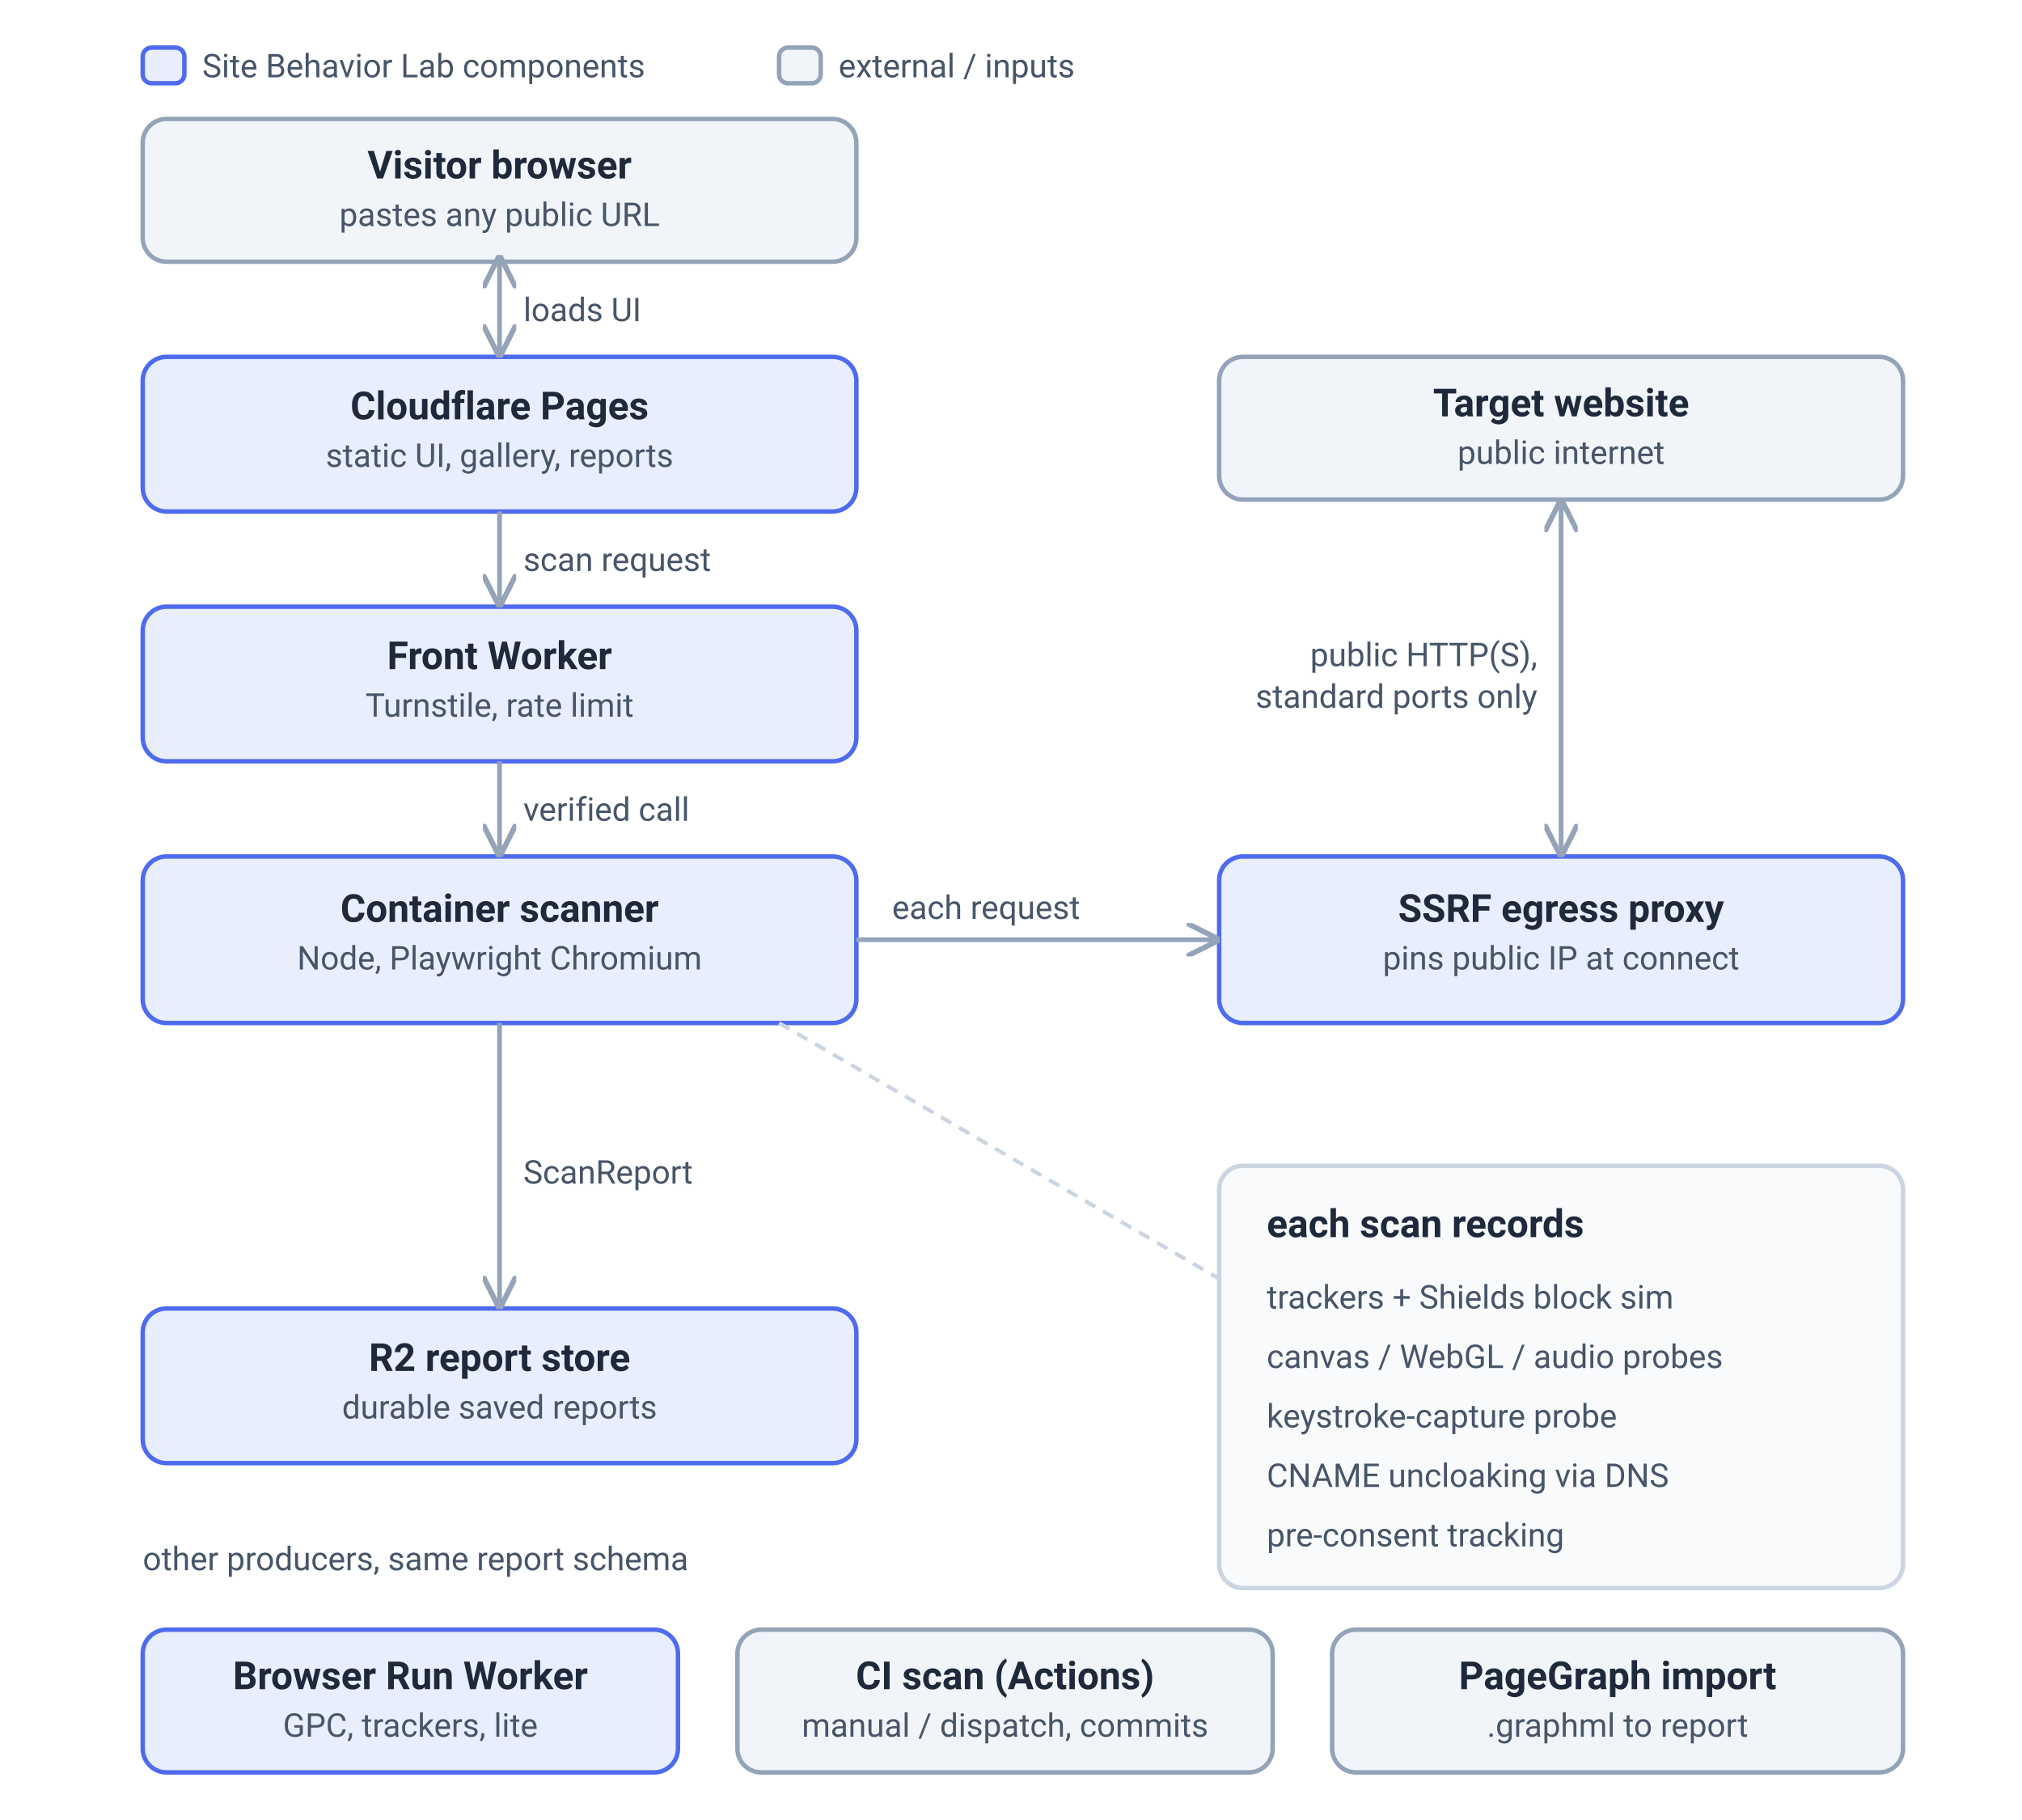
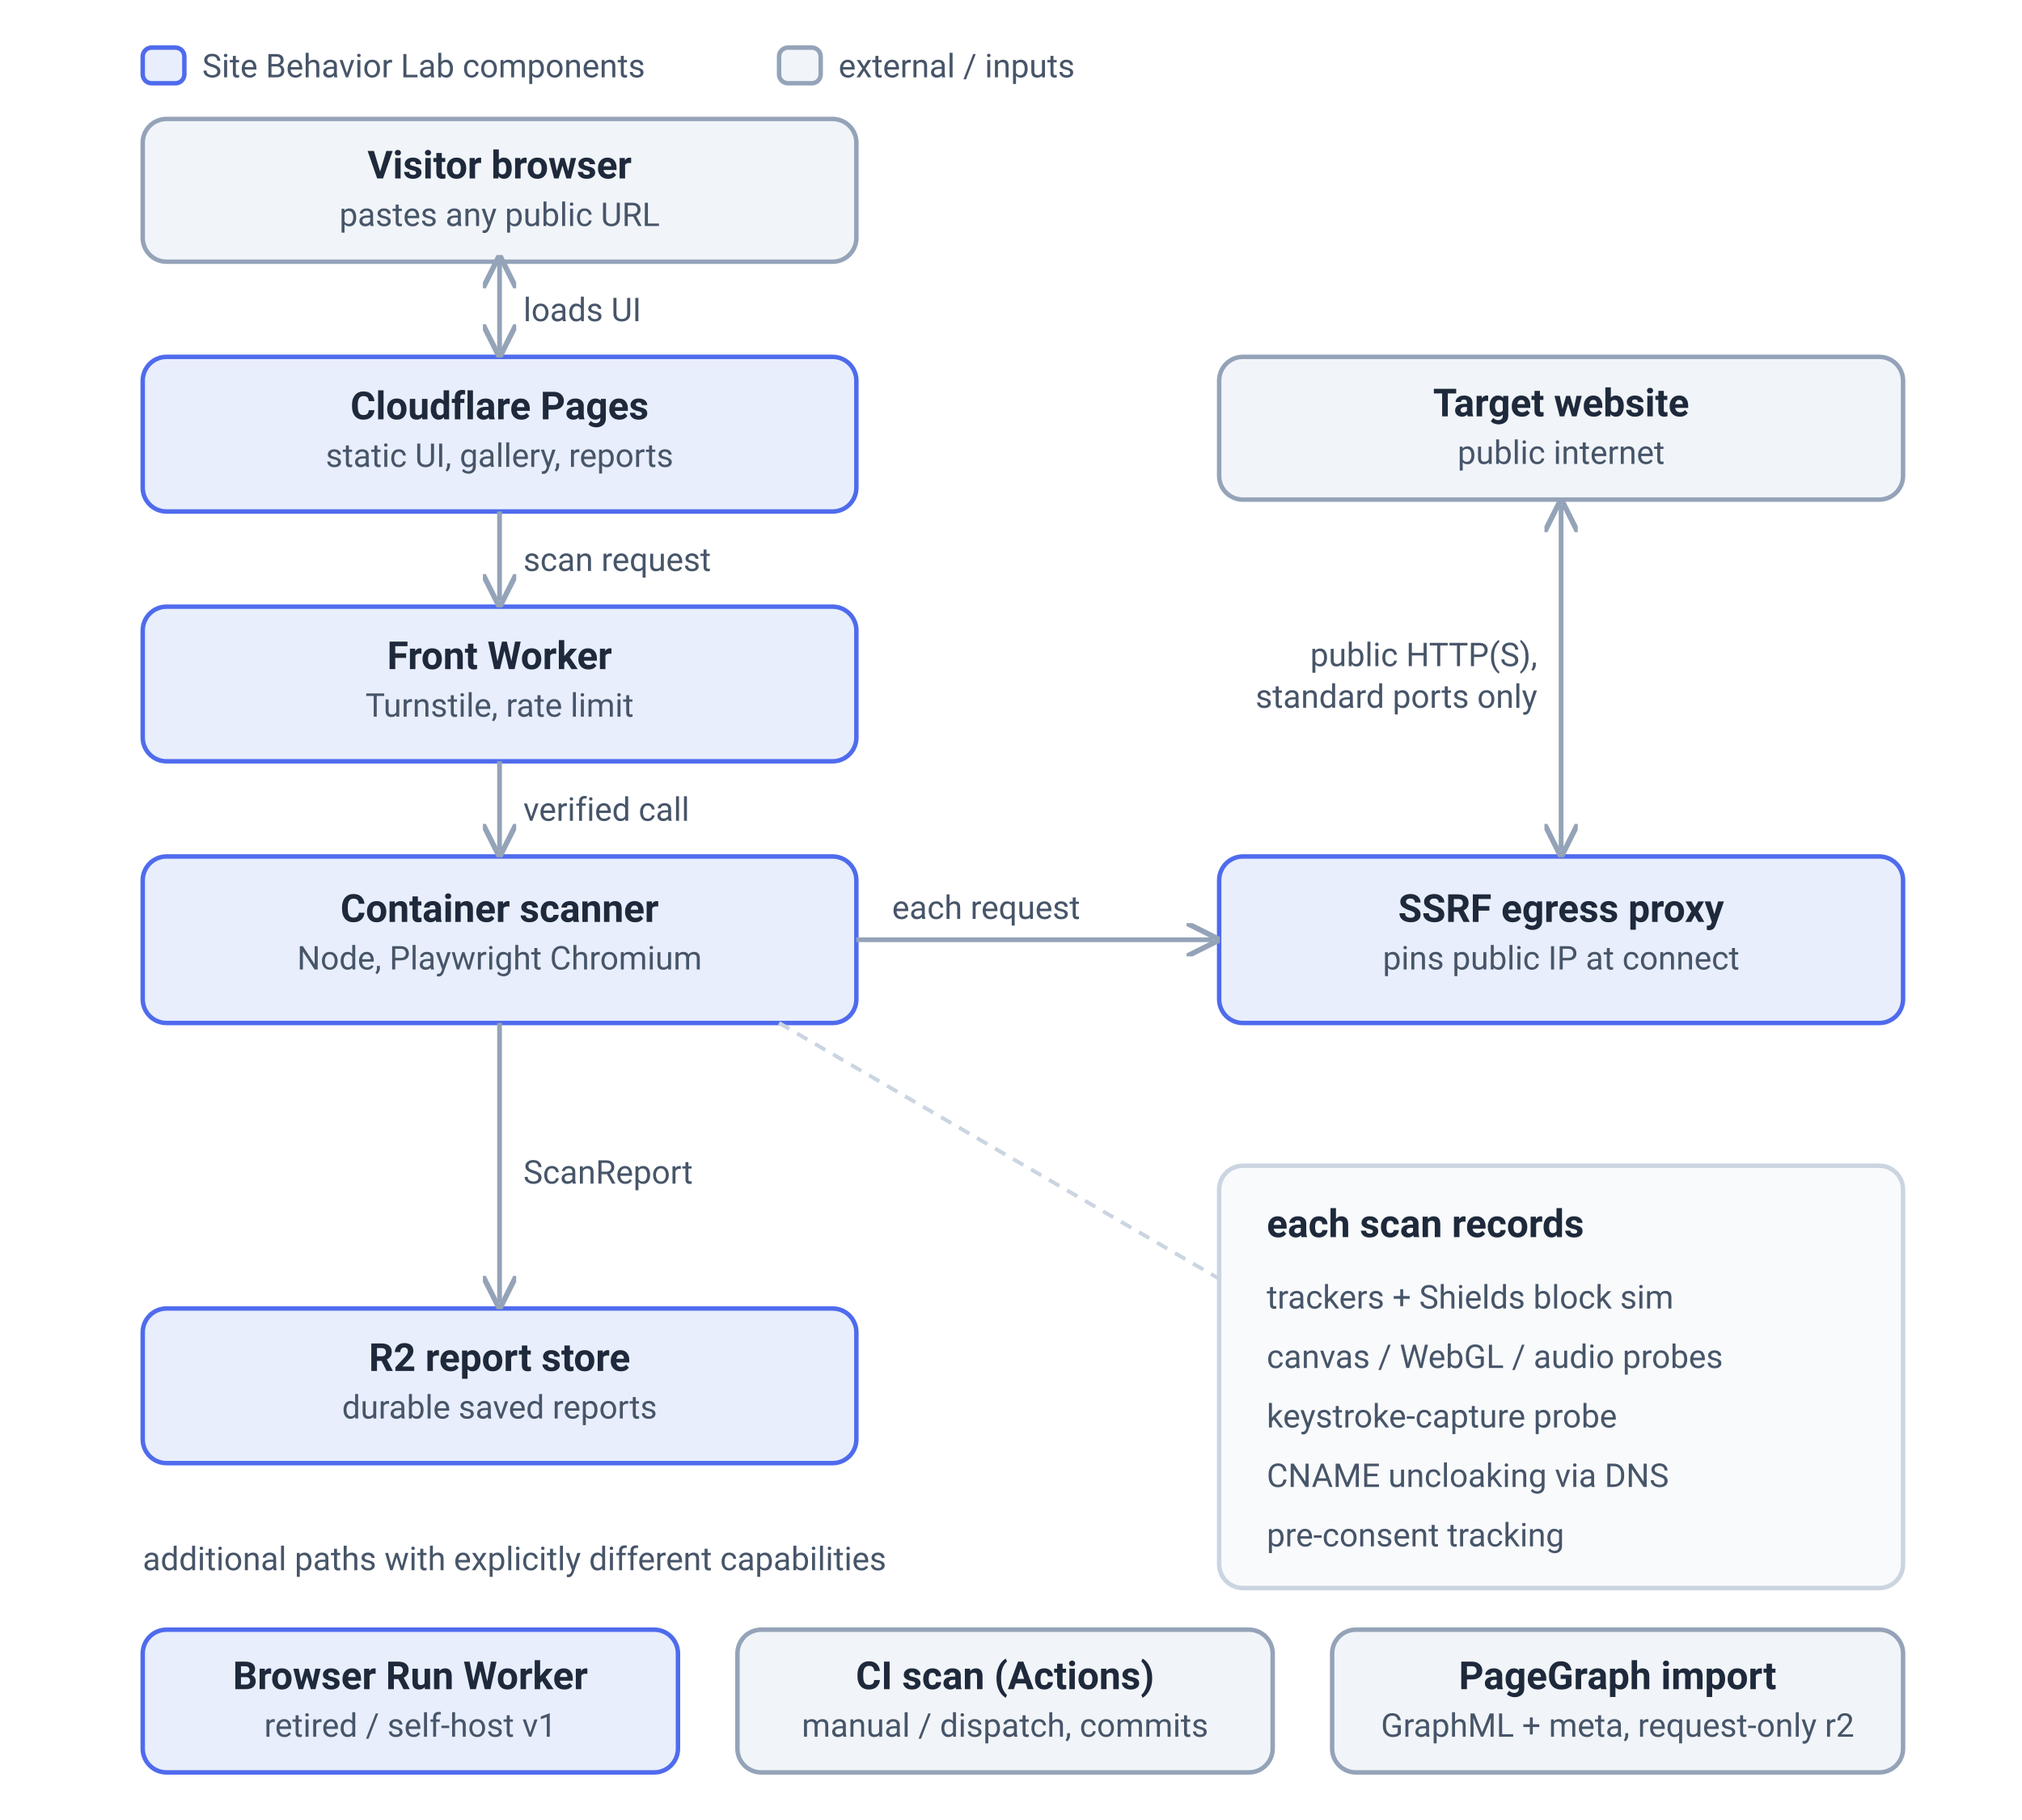
<svg xmlns="http://www.w3.org/2000/svg" width="680" viewBox="0 0 680 612" role="img">
  <style>
  text { font-family: -apple-system, BlinkMacSystemFont, "Segoe UI", Roboto, Helvetica, Arial, sans-serif; }
  .th { font-size: 13px; font-weight: 600; fill: #1e293b; }
  .ts { font-size: 11px; fill: #475569; }
  .c-blue rect, rect.c-blue { fill: #e8eefc; stroke: #4f6bed; stroke-width: 1.5; }
  .c-gray rect, rect.c-gray { fill: #f1f5f9; stroke: #94a3b8; stroke-width: 1.5; }
  rect.box { fill: #f8fafc; stroke: #cbd5e1; stroke-width: 1.5; }
  .leader { stroke: #cbd5e1; stroke-width: 1.3; stroke-dasharray: 4 3; fill: none; }
</style>
  <defs>
    <marker id="ah" viewBox="0 0 10 10" refX="8" refY="5" markerWidth="7" markerHeight="7" orient="auto-start-reverse">
      <path d="M0,0 L10,5 L0,10" fill="none" stroke="#94a3b8" stroke-width="1.6" />
    </marker>
  </defs>
  <rect x="0" y="0" width="680" height="612" fill="#ffffff" />
  <rect class="c-blue" x="48" y="16" width="14" height="12" rx="3" />
  <text class="ts" x="68" y="26">Site Behavior Lab components</text>
  <rect class="c-gray" x="262" y="16" width="14" height="12" rx="3" />
  <text class="ts" x="282" y="26">external / inputs</text>
  <g class="c-gray">
    <rect x="48" y="40" width="240" height="48" rx="8" />
    <text class="th" x="168" y="60" text-anchor="middle">Visitor browser</text>
    <text class="ts" x="168" y="76" text-anchor="middle">pastes any public URL</text>
  </g>
  <g class="c-blue">
    <rect x="48" y="120" width="240" height="52" rx="8" />
    <text class="th" x="168" y="141" text-anchor="middle">Cloudflare Pages</text>
    <text class="ts" x="168" y="157" text-anchor="middle">static UI, gallery, reports</text>
  </g>
  <g class="c-blue">
    <rect x="48" y="204" width="240" height="52" rx="8" />
    <text class="th" x="168" y="225" text-anchor="middle">Front Worker</text>
    <text class="ts" x="168" y="241" text-anchor="middle">Turnstile, rate limit</text>
  </g>
  <g class="c-blue">
    <rect x="48" y="288" width="240" height="56" rx="8" />
    <text class="th" x="168" y="310" text-anchor="middle">Container scanner</text>
    <text class="ts" x="168" y="326" text-anchor="middle">Node, Playwright Chromium</text>
  </g>
  <g class="c-blue">
    <rect x="48" y="440" width="240" height="52" rx="8" />
    <text class="th" x="168" y="461" text-anchor="middle">R2 report store</text>
    <text class="ts" x="168" y="477" text-anchor="middle">durable saved reports</text>
  </g>
  <g class="c-gray">
    <rect x="410" y="120" width="230" height="48" rx="8" />
    <text class="th" x="525" y="140" text-anchor="middle">Target website</text>
    <text class="ts" x="525" y="156" text-anchor="middle">public internet</text>
  </g>
  <g class="c-blue">
    <rect x="410" y="288" width="230" height="56" rx="8" />
    <text class="th" x="525" y="310" text-anchor="middle">SSRF egress proxy</text>
    <text class="ts" x="525" y="326" text-anchor="middle">pins public IP at connect</text>
  </g>
  <rect class="box" x="410" y="392" width="230" height="142" rx="8" />
  <text class="th" x="426" y="416">each scan records</text>
  <text class="ts" x="426" y="440">trackers + Shields block sim</text>
  <text class="ts" x="426" y="460">canvas / WebGL / audio probes</text>
  <text class="ts" x="426" y="480">keystroke-capture probe</text>
  <text class="ts" x="426" y="500">CNAME uncloaking via DNS</text>
  <text class="ts" x="426" y="520">pre-consent tracking</text>
-   <text class="ts" x="48" y="528">other producers, same report schema</text>
+   <text class="ts" x="48" y="528">additional paths with explicitly different capabilities</text>
  <g class="c-blue">
    <rect x="48" y="548" width="180" height="48" rx="8" />
    <text class="th" x="138" y="568" text-anchor="middle">Browser Run Worker</text>
-     <text class="ts" x="138" y="584" text-anchor="middle">GPC, trackers, lite</text>
+     <text class="ts" x="138" y="584" text-anchor="middle">retired / self-host v1</text>
  </g>
  <g class="c-gray">
    <rect x="248" y="548" width="180" height="48" rx="8" />
    <text class="th" x="338" y="568" text-anchor="middle">CI scan (Actions)</text>
    <text class="ts" x="338" y="584" text-anchor="middle">manual / dispatch, commits</text>
  </g>
  <g class="c-gray">
    <rect x="448" y="548" width="192" height="48" rx="8" />
    <text class="th" x="544" y="568" text-anchor="middle">PageGraph import</text>
-     <text class="ts" x="544" y="584" text-anchor="middle">.graphml to report</text>
+     <text class="ts" x="544" y="584" text-anchor="middle">GraphML + meta, request-only r2</text>
  </g>
  <line x1="168" y1="88" x2="168" y2="118" stroke="#94a3b8" stroke-width="1.6" marker-start="url(#ah)" marker-end="url(#ah)" />
  <text class="ts" x="176" y="108">loads UI</text>
  <line x1="168" y1="172" x2="168" y2="202" stroke="#94a3b8" stroke-width="1.6" marker-end="url(#ah)" />
  <text class="ts" x="176" y="192">scan request</text>
  <line x1="168" y1="256" x2="168" y2="286" stroke="#94a3b8" stroke-width="1.6" marker-end="url(#ah)" />
  <text class="ts" x="176" y="276">verified call</text>
  <line x1="168" y1="344" x2="168" y2="438" stroke="#94a3b8" stroke-width="1.6" marker-end="url(#ah)" />
  <text class="ts" x="176" y="398">ScanReport</text>
  <line x1="288" y1="316" x2="408" y2="316" stroke="#94a3b8" stroke-width="1.6" marker-end="url(#ah)" />
  <text class="ts" x="300" y="309">each request</text>
  <line x1="525" y1="286" x2="525" y2="170" stroke="#94a3b8" stroke-width="1.6" marker-start="url(#ah)" marker-end="url(#ah)" />
  <text class="ts" x="517" y="224" text-anchor="end">public HTTP(S),</text>
  <text class="ts" x="517" y="238" text-anchor="end">standard ports only</text>
  <line class="leader" x1="262" y1="344" x2="410" y2="430" />
</svg>
